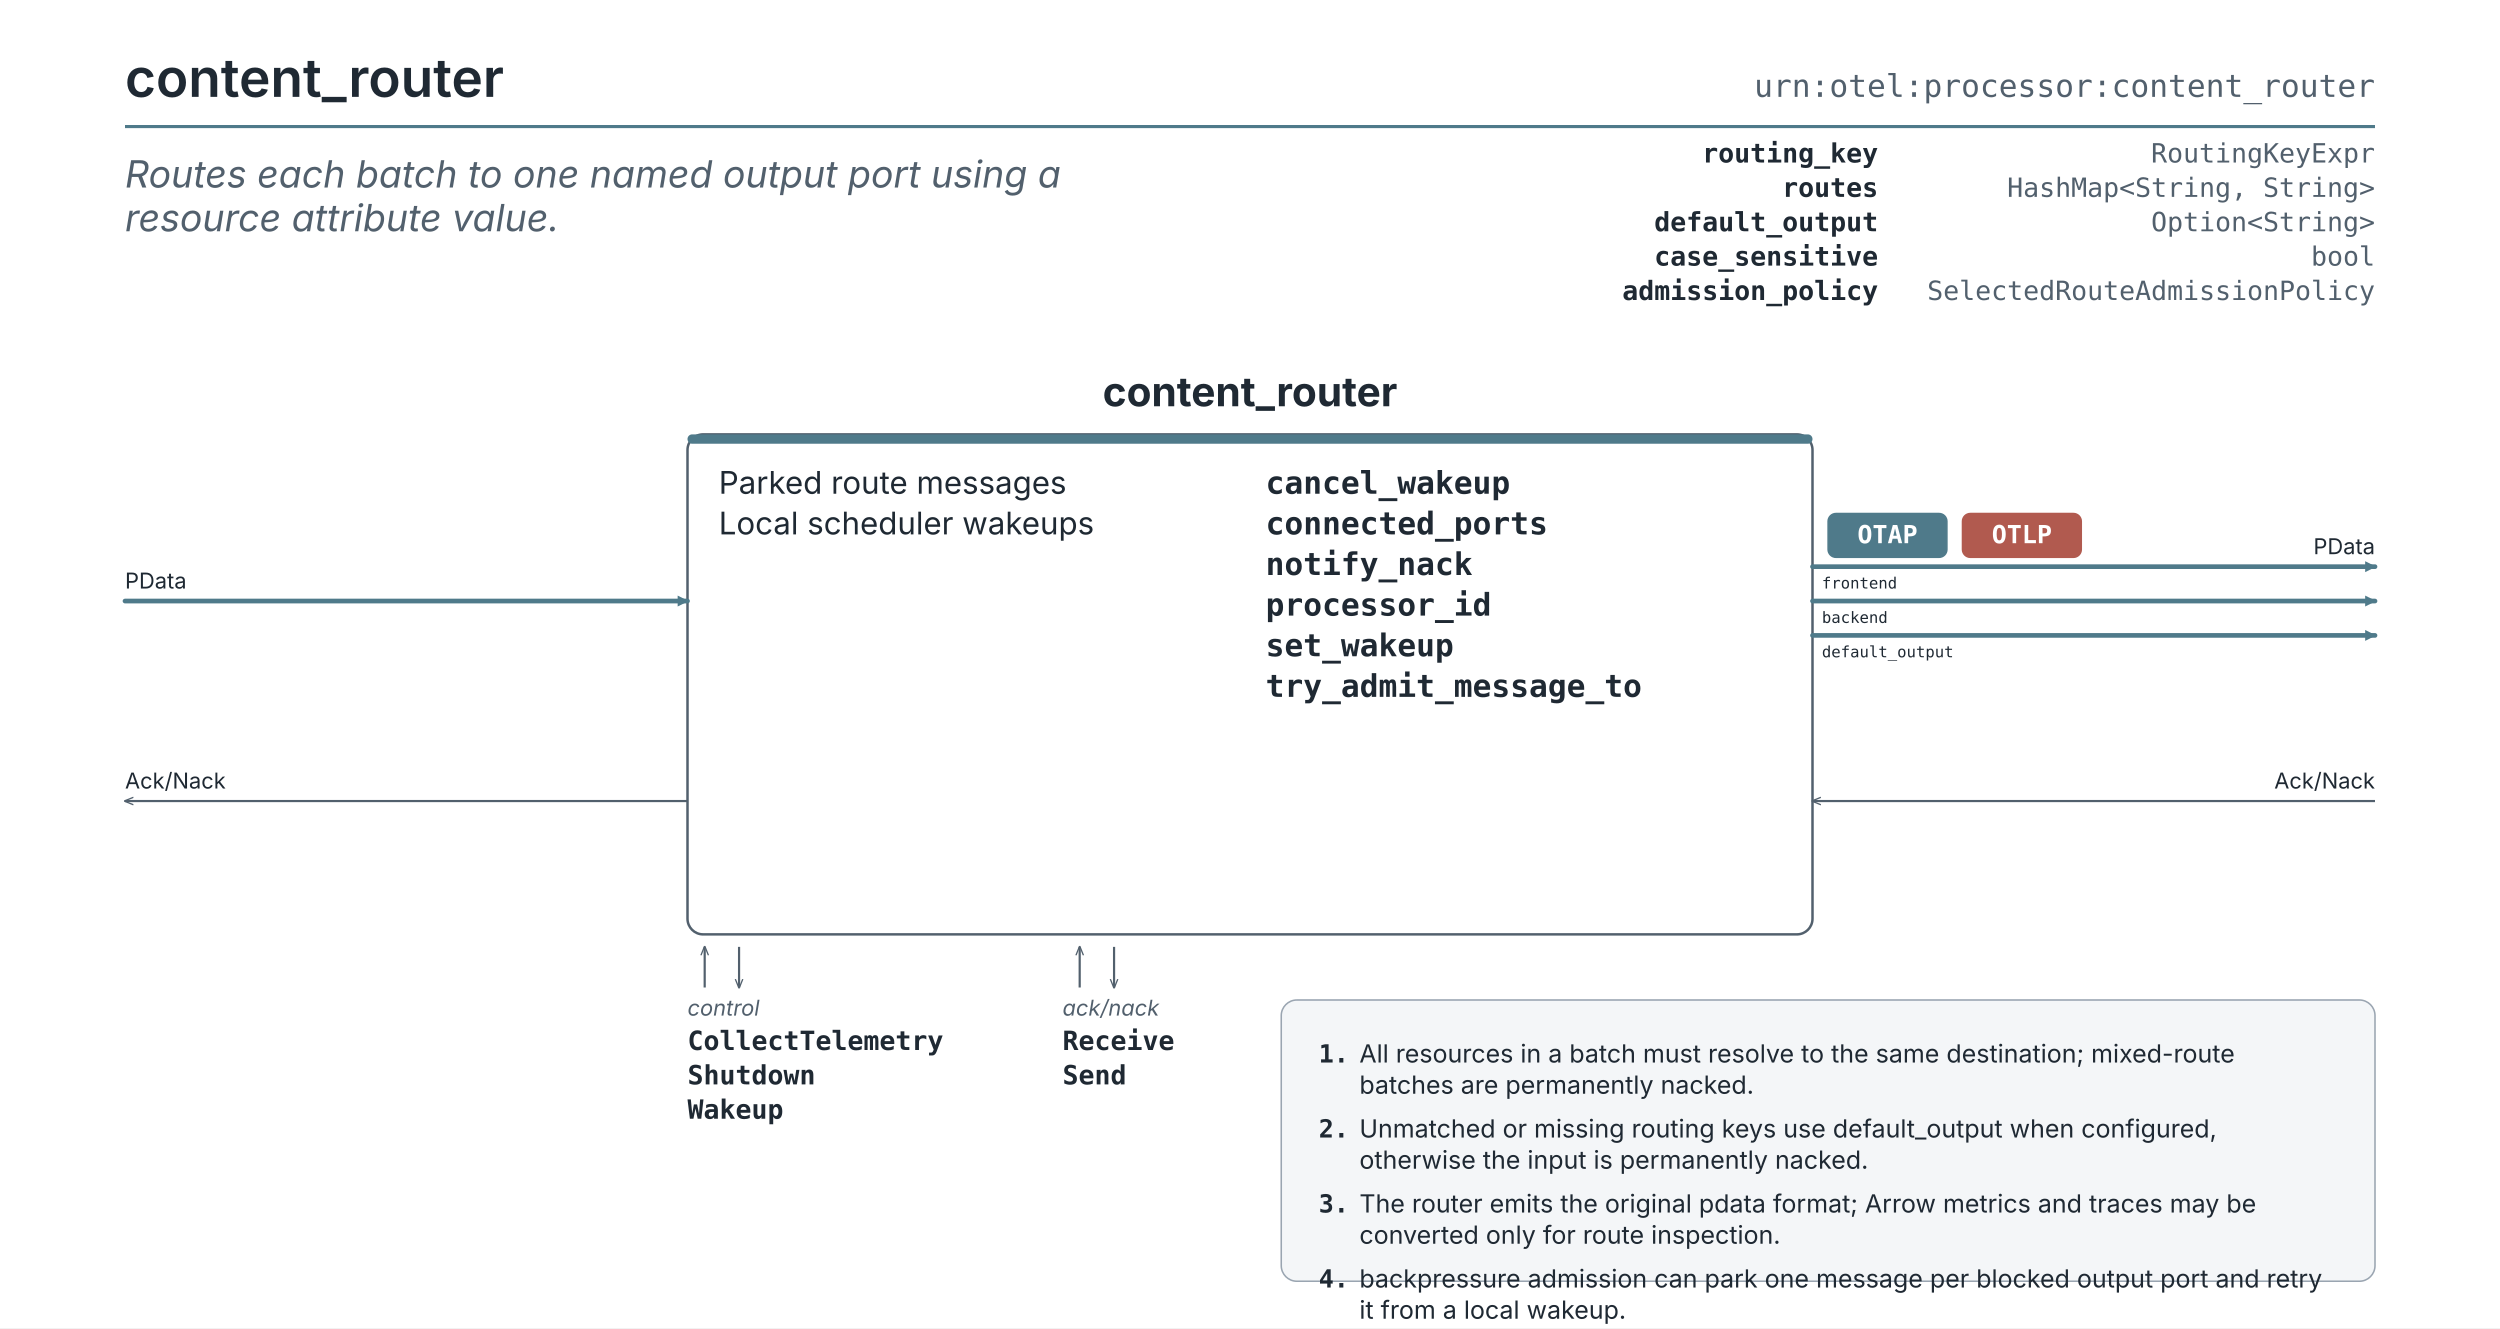
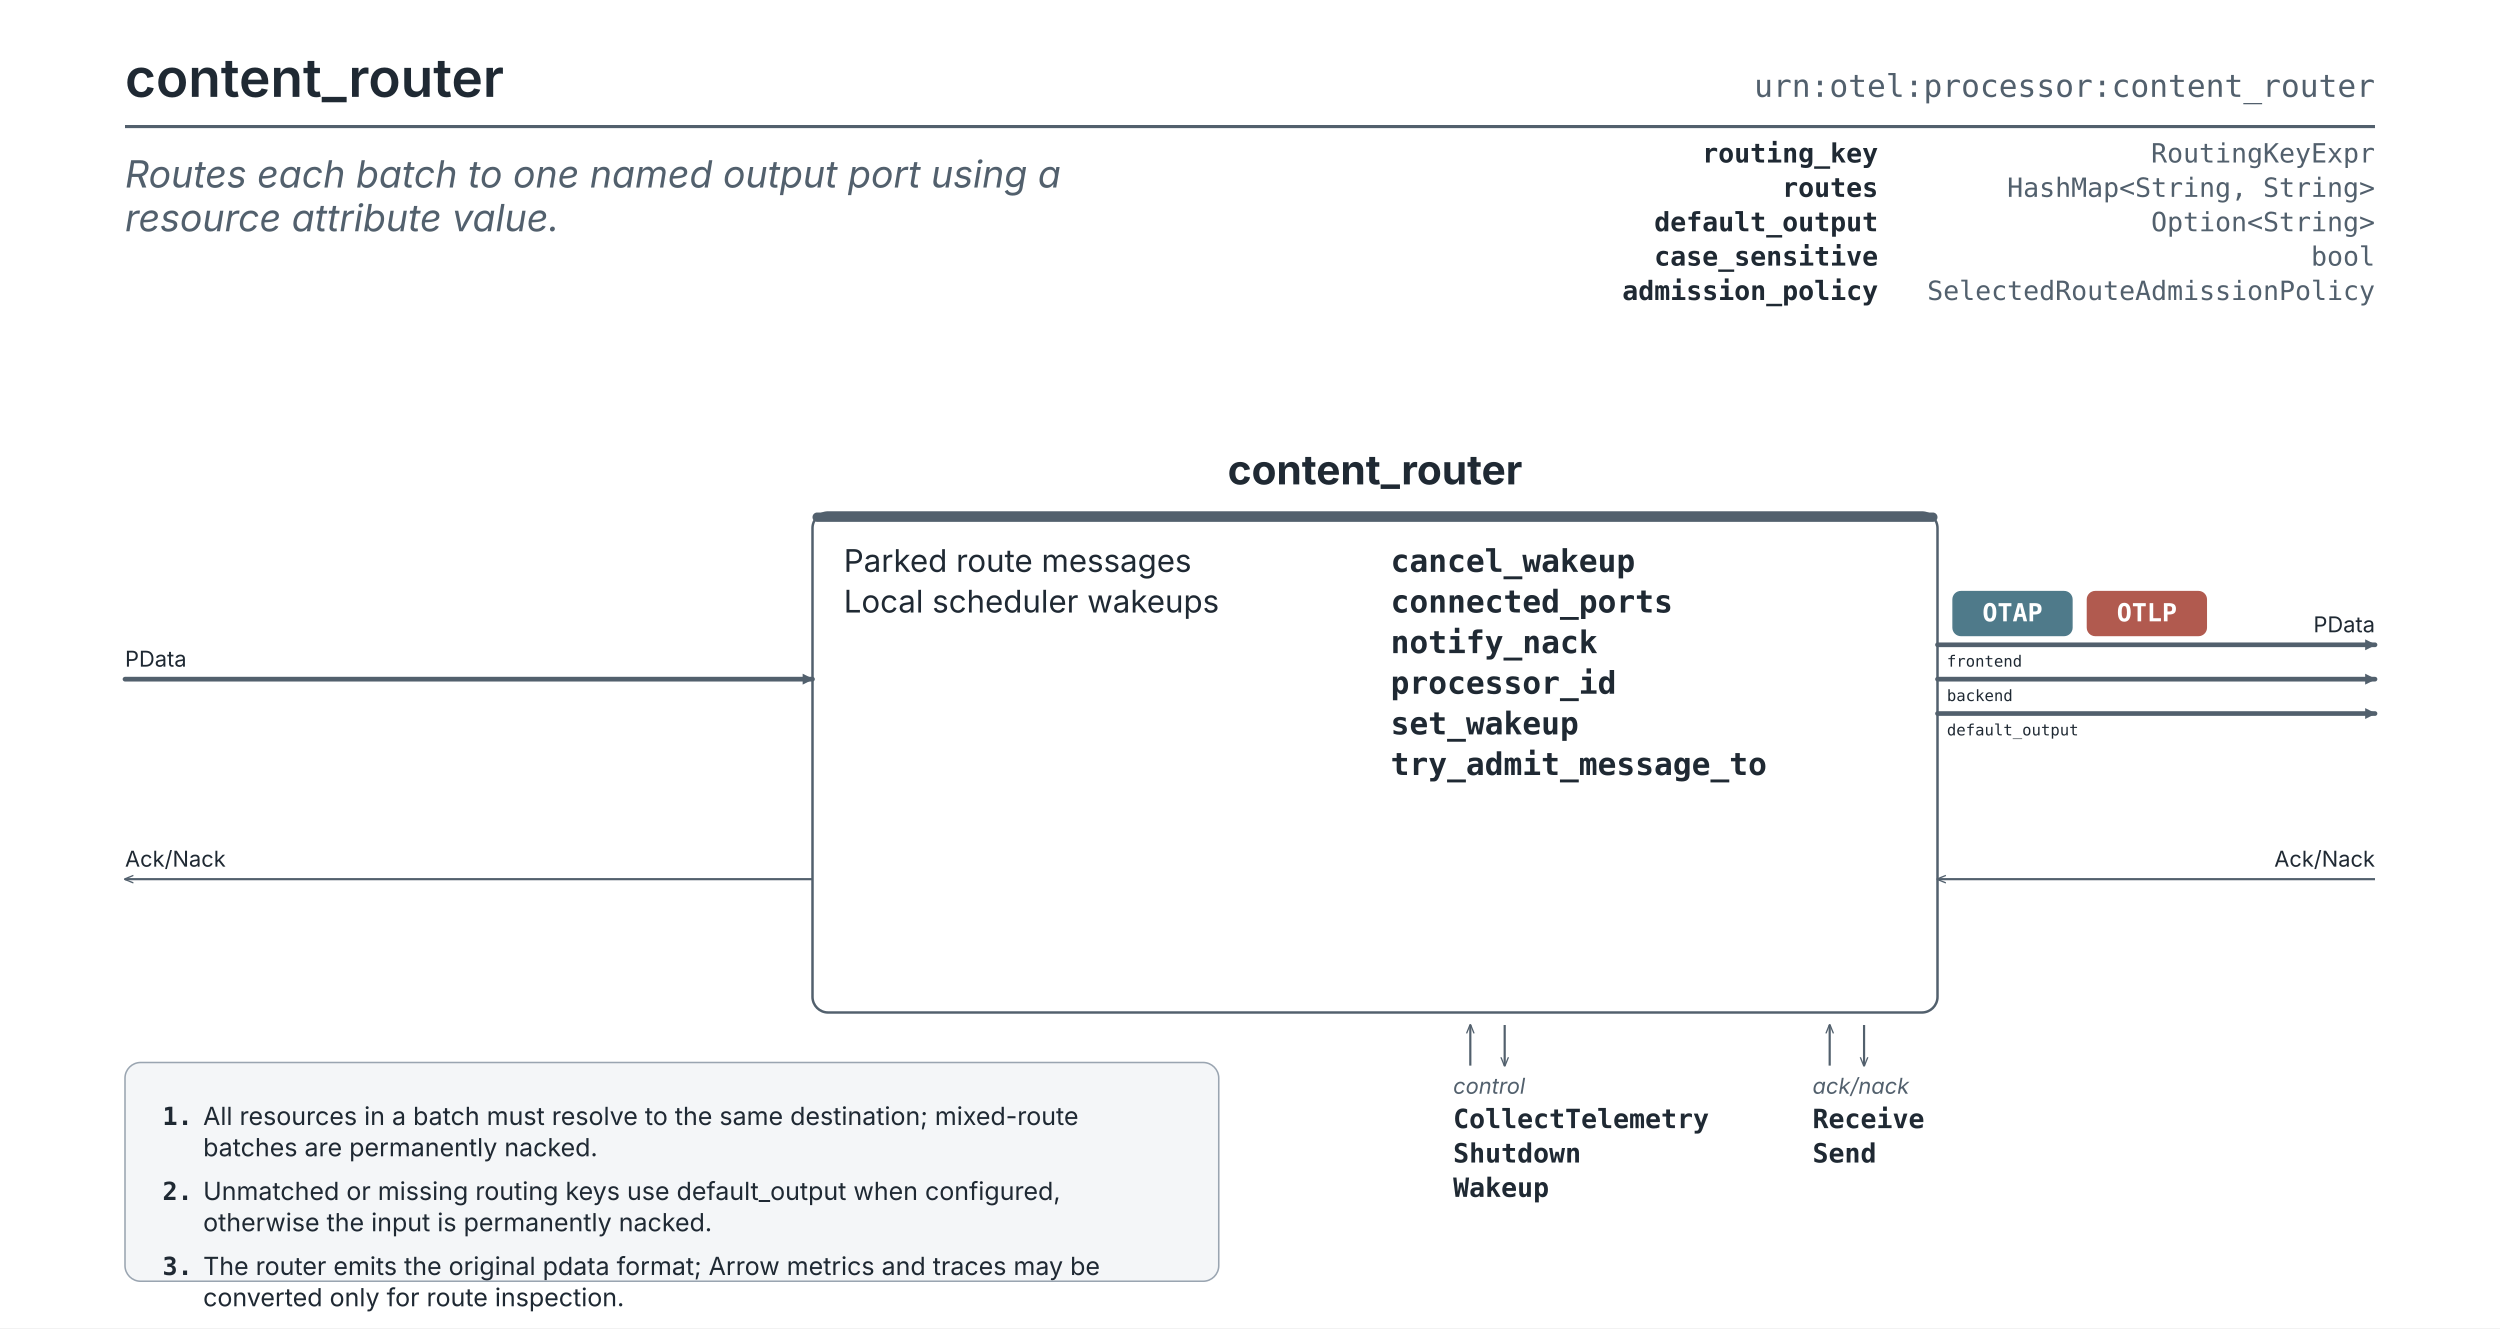
<svg xmlns="http://www.w3.org/2000/svg" width="1600" height="850" viewBox="0 0 1600 850" font-family="Inter, 'Helvetica Neue', Arial, sans-serif">
  <rect width="1600" height="850" fill="#ffffff" />
  <defs>
    <marker id="ah-pdata" viewBox="0 0 10 10" refX="9" refY="5" markerWidth="7" markerHeight="7" orient="auto-start-reverse" markerUnits="userSpaceOnUse">
      <path d="M0,0 L10,5 L0,10 z" fill="context-stroke" />
    </marker>
    <marker id="ah-ctrl" viewBox="0 0 10 10" refX="9" refY="5" markerWidth="6" markerHeight="6" orient="auto-start-reverse" markerUnits="userSpaceOnUse">
      <path d="M0,1 L10,5 L0,9" fill="none" stroke="context-stroke" stroke-width="1.4" />
    </marker>
  </defs>
-   <rect x="80" y="80" width="1440" height="2" fill="#4f7a8a" />
+   <rect x="80" y="80" width="1440" height="2" fill="#52606d" />
  <text x="80" y="62" font-size="34" font-weight="600" fill="#1f2933">content_router</text>
  <text x="1520" y="62" font-size="20" font-family="'JetBrains Mono', Menlo, Consolas, monospace" fill="#52606d" text-anchor="end">urn:otel:processor:content_router</text>
  <text x="80" y="120" font-size="24" font-style="italic" fill="#52606d">
    <tspan x="80" dy="0">Routes each batch to one named output port using a</tspan>
    <tspan x="80" dy="28">resource attribute value.</tspan>
  </text>
  <text x="1202" y="104" text-anchor="end" font-size="17" font-weight="700" font-family="'JetBrains Mono', Menlo, Consolas, monospace" fill="#1f2933">routing_key</text>
  <text x="1520" y="104" text-anchor="end" font-size="17" font-family="'JetBrains Mono', Menlo, Consolas, monospace" fill="#52606d">RoutingKeyExpr</text>
  <text x="1202" y="126" text-anchor="end" font-size="17" font-weight="700" font-family="'JetBrains Mono', Menlo, Consolas, monospace" fill="#1f2933">routes</text>
  <text x="1520" y="126" text-anchor="end" font-size="17" font-family="'JetBrains Mono', Menlo, Consolas, monospace" fill="#52606d">HashMap&lt;String, String&gt;</text>
  <text x="1202" y="148" text-anchor="end" font-size="17" font-weight="700" font-family="'JetBrains Mono', Menlo, Consolas, monospace" fill="#1f2933">default_output</text>
  <text x="1520" y="148" text-anchor="end" font-size="17" font-family="'JetBrains Mono', Menlo, Consolas, monospace" fill="#52606d">Option&lt;String&gt;</text>
  <text x="1202" y="170" text-anchor="end" font-size="17" font-weight="700" font-family="'JetBrains Mono', Menlo, Consolas, monospace" fill="#1f2933">case_sensitive</text>
  <text x="1520" y="170" text-anchor="end" font-size="17" font-family="'JetBrains Mono', Menlo, Consolas, monospace" fill="#52606d">bool</text>
  <text x="1202" y="192" text-anchor="end" font-size="17" font-weight="700" font-family="'JetBrains Mono', Menlo, Consolas, monospace" fill="#1f2933">admission_policy</text>
  <text x="1520" y="192" text-anchor="end" font-size="17" font-family="'JetBrains Mono', Menlo, Consolas, monospace" fill="#52606d">SelectedRouteAdmissionPolicy</text>
-   <text x="800.0" y="260" text-anchor="middle" font-size="26" font-weight="700" fill="#1f2933">content_router</text>
+   <text x="880.0" y="310" text-anchor="middle" font-size="26" font-weight="700" fill="#1f2933">content_router</text>
  <g>
-     <rect x="440.0" y="278" width="720" height="320" rx="10" ry="10" fill="white" stroke="#52606d" stroke-width="1.6" />
-     <rect x="440.0" y="278" width="720" height="6" rx="3" ry="3" fill="#4f7a8a" />
-     <text x="800.0" y="306" text-anchor="middle" font-size="26" font-weight="600" fill="#1f2933" />
+     <rect x="520.0" y="328" width="720" height="320" rx="10" ry="10" fill="white" stroke="#52606d" stroke-width="1.6" />
+     <rect x="520.0" y="328" width="720" height="6" rx="3" ry="3" fill="#52606d" />
+     <text x="880.0" y="356" text-anchor="middle" font-size="26" font-weight="600" fill="#1f2933" />
  </g>
-   <text x="460.0" y="316" font-size="20" fill="#1f2933">Parked route messages</text>
-   <text x="460.0" y="342" font-size="20" fill="#1f2933">Local scheduler wakeups</text>
-   <text x="810.0" y="316" font-size="20" font-weight="700" font-family="'JetBrains Mono', Menlo, Consolas, monospace" fill="#1f2933">cancel_wakeup</text>
-   <text x="810.0" y="342" font-size="20" font-weight="700" font-family="'JetBrains Mono', Menlo, Consolas, monospace" fill="#1f2933">connected_ports</text>
-   <text x="810.0" y="368" font-size="20" font-weight="700" font-family="'JetBrains Mono', Menlo, Consolas, monospace" fill="#1f2933">notify_nack</text>
-   <text x="810.0" y="394" font-size="20" font-weight="700" font-family="'JetBrains Mono', Menlo, Consolas, monospace" fill="#1f2933">processor_id</text>
-   <text x="810.0" y="420" font-size="20" font-weight="700" font-family="'JetBrains Mono', Menlo, Consolas, monospace" fill="#1f2933">set_wakeup</text>
-   <text x="810.0" y="446" font-size="20" font-weight="700" font-family="'JetBrains Mono', Menlo, Consolas, monospace" fill="#1f2933">try_admit_message_to</text>
-   <line x1="80" y1="384.667" x2="440.0" y2="384.667" stroke="#4f7a8a" stroke-width="3.0" stroke-linecap="round" marker-end="url(#ah-pdata)" />
-   <line x1="1160.0" y1="362.667" x2="1520" y2="362.667" stroke="#4f7a8a" stroke-width="3.0" stroke-linecap="round" marker-end="url(#ah-pdata)" />
-   <text x="1166.0" y="376.667" text-anchor="start" font-size="10" font-family="'JetBrains Mono', Menlo, Consolas, monospace" fill="#1f2933">frontend</text>
-   <line x1="1160.0" y1="384.667" x2="1520" y2="384.667" stroke="#4f7a8a" stroke-width="3.0" stroke-linecap="round" marker-end="url(#ah-pdata)" />
-   <text x="1166.0" y="398.667" text-anchor="start" font-size="10" font-family="'JetBrains Mono', Menlo, Consolas, monospace" fill="#1f2933">backend</text>
-   <line x1="1160.0" y1="406.667" x2="1520" y2="406.667" stroke="#4f7a8a" stroke-width="3.0" stroke-linecap="round" marker-end="url(#ah-pdata)" />
-   <text x="1166.0" y="420.667" text-anchor="start" font-size="10" font-family="'JetBrains Mono', Menlo, Consolas, monospace" fill="#1f2933">default_output</text>
+   <text x="540.0" y="366" font-size="20" fill="#1f2933">Parked route messages</text>
+   <text x="540.0" y="392" font-size="20" fill="#1f2933">Local scheduler wakeups</text>
+   <text x="890.0" y="366" font-size="20" font-weight="700" font-family="'JetBrains Mono', Menlo, Consolas, monospace" fill="#1f2933">cancel_wakeup</text>
+   <text x="890.0" y="392" font-size="20" font-weight="700" font-family="'JetBrains Mono', Menlo, Consolas, monospace" fill="#1f2933">connected_ports</text>
+   <text x="890.0" y="418" font-size="20" font-weight="700" font-family="'JetBrains Mono', Menlo, Consolas, monospace" fill="#1f2933">notify_nack</text>
+   <text x="890.0" y="444" font-size="20" font-weight="700" font-family="'JetBrains Mono', Menlo, Consolas, monospace" fill="#1f2933">processor_id</text>
+   <text x="890.0" y="470" font-size="20" font-weight="700" font-family="'JetBrains Mono', Menlo, Consolas, monospace" fill="#1f2933">set_wakeup</text>
+   <text x="890.0" y="496" font-size="20" font-weight="700" font-family="'JetBrains Mono', Menlo, Consolas, monospace" fill="#1f2933">try_admit_message_to</text>
+   <line x1="80" y1="434.667" x2="520.0" y2="434.667" stroke="#52606d" stroke-width="3.0" stroke-linecap="round" marker-end="url(#ah-pdata)" />
+   <line x1="1240.0" y1="412.667" x2="1520" y2="412.667" stroke="#52606d" stroke-width="3.0" stroke-linecap="round" marker-end="url(#ah-pdata)" />
+   <text x="1246.0" y="426.667" text-anchor="start" font-size="10" font-family="'JetBrains Mono', Menlo, Consolas, monospace" fill="#1f2933">frontend</text>
+   <line x1="1240.0" y1="434.667" x2="1520" y2="434.667" stroke="#52606d" stroke-width="3.0" stroke-linecap="round" marker-end="url(#ah-pdata)" />
+   <text x="1246.0" y="448.667" text-anchor="start" font-size="10" font-family="'JetBrains Mono', Menlo, Consolas, monospace" fill="#1f2933">backend</text>
+   <line x1="1240.0" y1="456.667" x2="1520" y2="456.667" stroke="#52606d" stroke-width="3.0" stroke-linecap="round" marker-end="url(#ah-pdata)" />
+   <text x="1246.0" y="470.667" text-anchor="start" font-size="10" font-family="'JetBrains Mono', Menlo, Consolas, monospace" fill="#1f2933">default_output</text>
  <g>
-     <rect x="1170.0" y="328.667" width="76" height="28" rx="5" ry="5" fill="#4f7a8a" stroke="#4f7a8a" />
-     <text x="1208.0" y="347.667" text-anchor="middle" font-size="16" font-weight="700" font-family="'JetBrains Mono', Menlo, Consolas, monospace" fill="white">OTAP</text>
+     <rect x="1250.0" y="378.667" width="76" height="28" rx="5" ry="5" fill="#4f7a8a" stroke="#4f7a8a" />
+     <text x="1288.0" y="397.667" text-anchor="middle" font-size="16" font-weight="700" font-family="'JetBrains Mono', Menlo, Consolas, monospace" fill="white">OTAP</text>
  </g>
  <g>
-     <rect x="1256.0" y="328.667" width="76" height="28" rx="5" ry="5" fill="#b15a4f" stroke="#b15a4f" />
-     <text x="1294.0" y="347.667" text-anchor="middle" font-size="16" font-weight="700" font-family="'JetBrains Mono', Menlo, Consolas, monospace" fill="white">OTLP</text>
+     <rect x="1336.0" y="378.667" width="76" height="28" rx="5" ry="5" fill="#b15a4f" stroke="#b15a4f" />
+     <text x="1374.0" y="397.667" text-anchor="middle" font-size="16" font-weight="700" font-family="'JetBrains Mono', Menlo, Consolas, monospace" fill="white">OTLP</text>
  </g>
-   <line x1="1520" y1="512.667" x2="1160.0" y2="512.667" stroke="#52606d" stroke-width="1.4" marker-end="url(#ah-ctrl)" />
-   <line x1="440.0" y1="512.667" x2="80" y2="512.667" stroke="#52606d" stroke-width="1.4" marker-end="url(#ah-ctrl)" />
-   <text x="80" y="376.667" text-anchor="start" font-size="14" fill="#1f2933">PData</text>
-   <text x="80" y="504.667" text-anchor="start" font-size="14" fill="#1f2933">Ack/Nack</text>
-   <text x="1520" y="354.667" text-anchor="end" font-size="14" fill="#1f2933">PData</text>
-   <text x="1520" y="504.667" text-anchor="end" font-size="14" fill="#1f2933">Ack/Nack</text>
-   <line x1="451.0" y1="632" x2="451.0" y2="606" stroke="#52606d" stroke-width="1.4" marker-end="url(#ah-ctrl)" />
-   <line x1="473.0" y1="606" x2="473.0" y2="632" stroke="#52606d" stroke-width="1.4" marker-end="url(#ah-ctrl)" />
-   <text x="440.0" y="650" font-size="14" font-style="italic" fill="#52606d">control</text>
-   <text x="440.0" y="672" font-size="17" font-weight="700" font-family="'JetBrains Mono', Menlo, Consolas, monospace" fill="#1f2933">CollectTelemetry</text>
-   <text x="440.0" y="694" font-size="17" font-weight="700" font-family="'JetBrains Mono', Menlo, Consolas, monospace" fill="#1f2933">Shutdown</text>
-   <text x="440.0" y="716" font-size="17" font-weight="700" font-family="'JetBrains Mono', Menlo, Consolas, monospace" fill="#1f2933">Wakeup</text>
-   <line x1="691.0" y1="632" x2="691.0" y2="606" stroke="#52606d" stroke-width="1.4" marker-end="url(#ah-ctrl)" />
-   <line x1="713.0" y1="606" x2="713.0" y2="632" stroke="#52606d" stroke-width="1.4" marker-end="url(#ah-ctrl)" />
-   <text x="680.0" y="650" font-size="14" font-style="italic" fill="#52606d">ack/nack</text>
-   <text x="680.0" y="672" font-size="17" font-weight="700" font-family="'JetBrains Mono', Menlo, Consolas, monospace" fill="#1f2933">Receive</text>
-   <text x="680.0" y="694" font-size="17" font-weight="700" font-family="'JetBrains Mono', Menlo, Consolas, monospace" fill="#1f2933">Send</text>
-   <rect x="820" y="640" width="700" height="180" rx="10" ry="10" fill="#f4f6f8" stroke="#9aa5b1" stroke-width="1" />
-   <text x="844" y="680" font-size="16" font-weight="700" font-family="'JetBrains Mono', Menlo, Consolas, monospace" fill="#1f2933">1.</text>
-   <text x="870" y="680" font-size="16" fill="#1f2933">All resources in a batch must resolve to the same destination; mixed-route</text>
-   <text x="870" y="700" font-size="16" fill="#1f2933">batches are permanently nacked.</text>
-   <text x="844" y="728" font-size="16" font-weight="700" font-family="'JetBrains Mono', Menlo, Consolas, monospace" fill="#1f2933">2.</text>
-   <text x="870" y="728" font-size="16" fill="#1f2933">Unmatched or missing routing keys use default_output when configured,</text>
-   <text x="870" y="748" font-size="16" fill="#1f2933">otherwise the input is permanently nacked.</text>
-   <text x="844" y="776" font-size="16" font-weight="700" font-family="'JetBrains Mono', Menlo, Consolas, monospace" fill="#1f2933">3.</text>
-   <text x="870" y="776" font-size="16" fill="#1f2933">The router emits the original pdata format; Arrow metrics and traces may be</text>
-   <text x="870" y="796" font-size="16" fill="#1f2933">converted only for route inspection.</text>
-   <text x="844" y="824" font-size="16" font-weight="700" font-family="'JetBrains Mono', Menlo, Consolas, monospace" fill="#1f2933">4.</text>
-   <text x="870" y="824" font-size="16" fill="#1f2933">backpressure admission can park one message per blocked output port and retry</text>
-   <text x="870" y="844" font-size="16" fill="#1f2933">it from a local wakeup.</text>
+   <line x1="1520" y1="562.667" x2="1240.0" y2="562.667" stroke="#52606d" stroke-width="1.4" marker-end="url(#ah-ctrl)" />
+   <line x1="520.0" y1="562.667" x2="80" y2="562.667" stroke="#52606d" stroke-width="1.4" marker-end="url(#ah-ctrl)" />
+   <text x="80" y="426.667" text-anchor="start" font-size="14" fill="#1f2933">PData</text>
+   <text x="80" y="554.667" text-anchor="start" font-size="14" fill="#1f2933">Ack/Nack</text>
+   <text x="1520" y="404.667" text-anchor="end" font-size="14" fill="#1f2933">PData</text>
+   <text x="1520" y="554.667" text-anchor="end" font-size="14" fill="#1f2933">Ack/Nack</text>
+   <line x1="941.0" y1="682" x2="941.0" y2="656" stroke="#52606d" stroke-width="1.4" marker-end="url(#ah-ctrl)" />
+   <line x1="963.0" y1="656" x2="963.0" y2="682" stroke="#52606d" stroke-width="1.4" marker-end="url(#ah-ctrl)" />
+   <text x="930.0" y="700" font-size="14" font-style="italic" fill="#52606d">control</text>
+   <text x="930.0" y="722" font-size="17" font-weight="700" font-family="'JetBrains Mono', Menlo, Consolas, monospace" fill="#1f2933">CollectTelemetry</text>
+   <text x="930.0" y="744" font-size="17" font-weight="700" font-family="'JetBrains Mono', Menlo, Consolas, monospace" fill="#1f2933">Shutdown</text>
+   <text x="930.0" y="766" font-size="17" font-weight="700" font-family="'JetBrains Mono', Menlo, Consolas, monospace" fill="#1f2933">Wakeup</text>
+   <line x1="1171.0" y1="682" x2="1171.0" y2="656" stroke="#52606d" stroke-width="1.4" marker-end="url(#ah-ctrl)" />
+   <line x1="1193.0" y1="656" x2="1193.0" y2="682" stroke="#52606d" stroke-width="1.4" marker-end="url(#ah-ctrl)" />
+   <text x="1160.0" y="700" font-size="14" font-style="italic" fill="#52606d">ack/nack</text>
+   <text x="1160.0" y="722" font-size="17" font-weight="700" font-family="'JetBrains Mono', Menlo, Consolas, monospace" fill="#1f2933">Receive</text>
+   <text x="1160.0" y="744" font-size="17" font-weight="700" font-family="'JetBrains Mono', Menlo, Consolas, monospace" fill="#1f2933">Send</text>
+   <rect x="80" y="680" width="700" height="140" rx="10" ry="10" fill="#f4f6f8" stroke="#9aa5b1" stroke-width="1" />
+   <text x="104" y="720" font-size="16" font-weight="700" font-family="'JetBrains Mono', Menlo, Consolas, monospace" fill="#1f2933">1.</text>
+   <text x="130" y="720" font-size="16" fill="#1f2933">All resources in a batch must resolve to the same destination; mixed-route</text>
+   <text x="130" y="740" font-size="16" fill="#1f2933">batches are permanently nacked.</text>
+   <text x="104" y="768" font-size="16" font-weight="700" font-family="'JetBrains Mono', Menlo, Consolas, monospace" fill="#1f2933">2.</text>
+   <text x="130" y="768" font-size="16" fill="#1f2933">Unmatched or missing routing keys use default_output when configured,</text>
+   <text x="130" y="788" font-size="16" fill="#1f2933">otherwise the input is permanently nacked.</text>
+   <text x="104" y="816" font-size="16" font-weight="700" font-family="'JetBrains Mono', Menlo, Consolas, monospace" fill="#1f2933">3.</text>
+   <text x="130" y="816" font-size="16" fill="#1f2933">The router emits the original pdata format; Arrow metrics and traces may be</text>
+   <text x="130" y="836" font-size="16" fill="#1f2933">converted only for route inspection.</text>
+   <text x="104" y="864" font-size="16" font-weight="700" font-family="'JetBrains Mono', Menlo, Consolas, monospace" fill="#1f2933">4.</text>
+   <text x="130" y="864" font-size="16" fill="#1f2933">backpressure admission can park one message per blocked output port and retry</text>
+   <text x="130" y="884" font-size="16" fill="#1f2933">it from a local wakeup.</text>
</svg>
